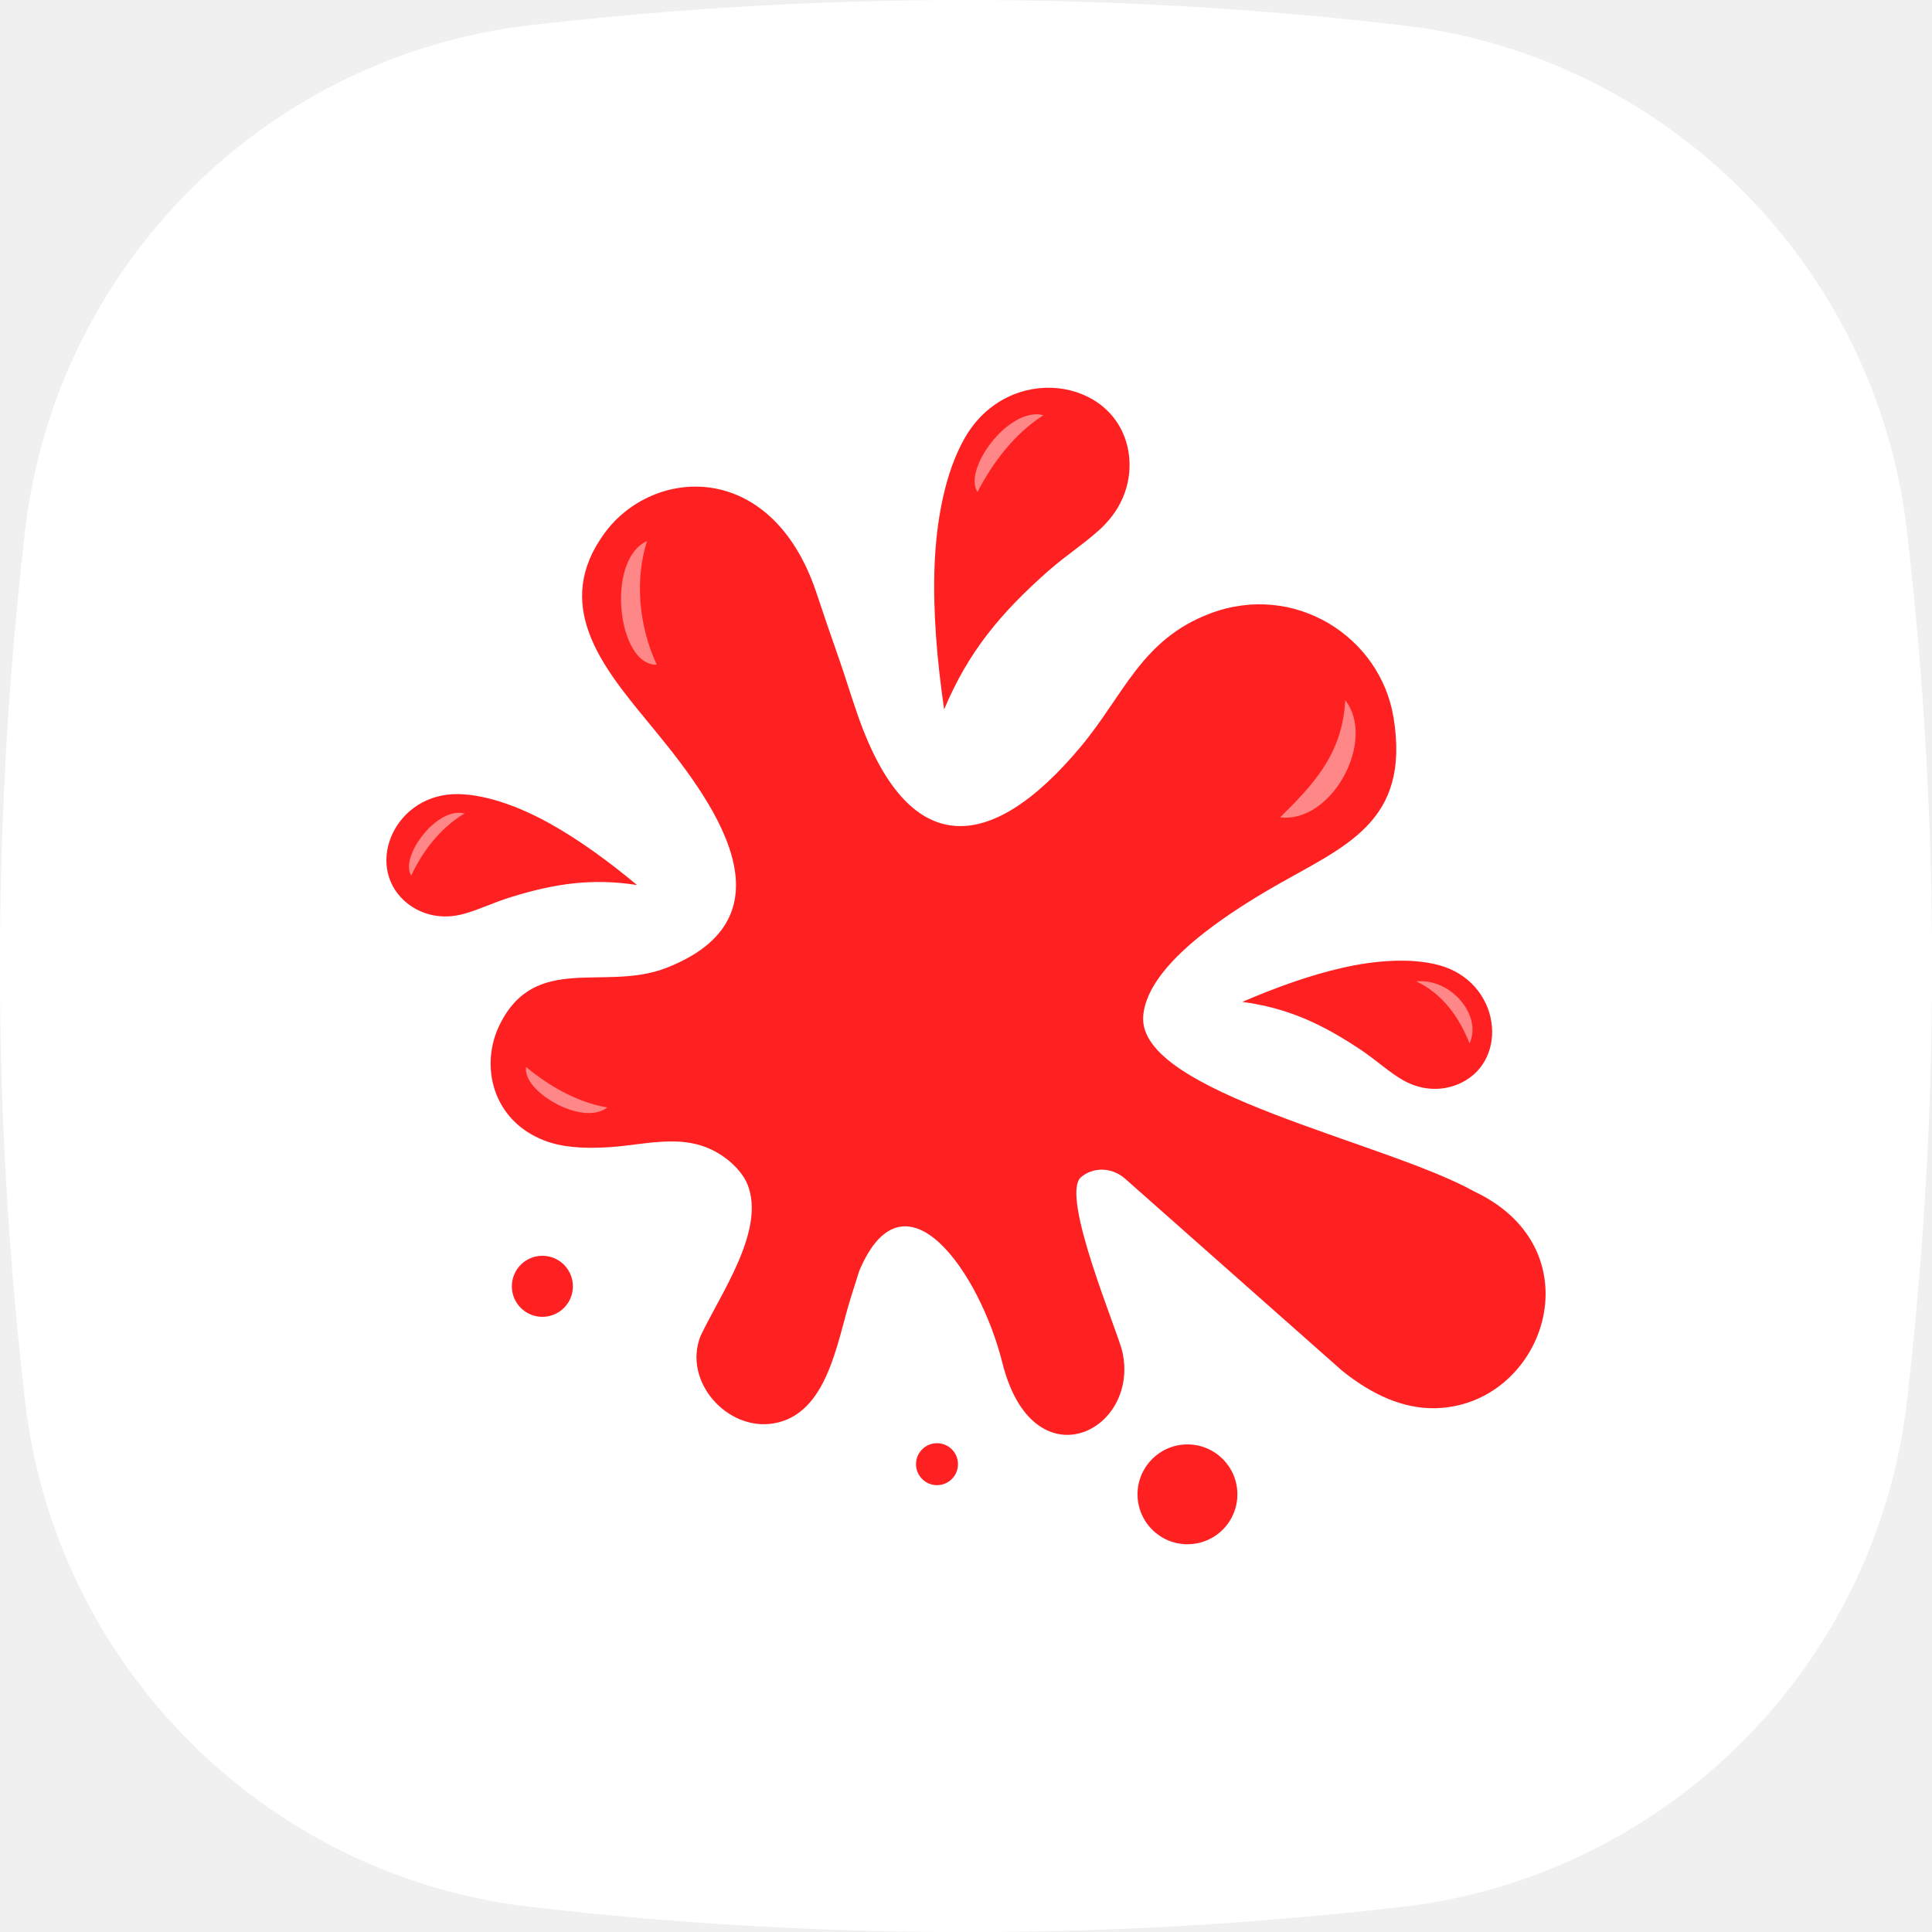
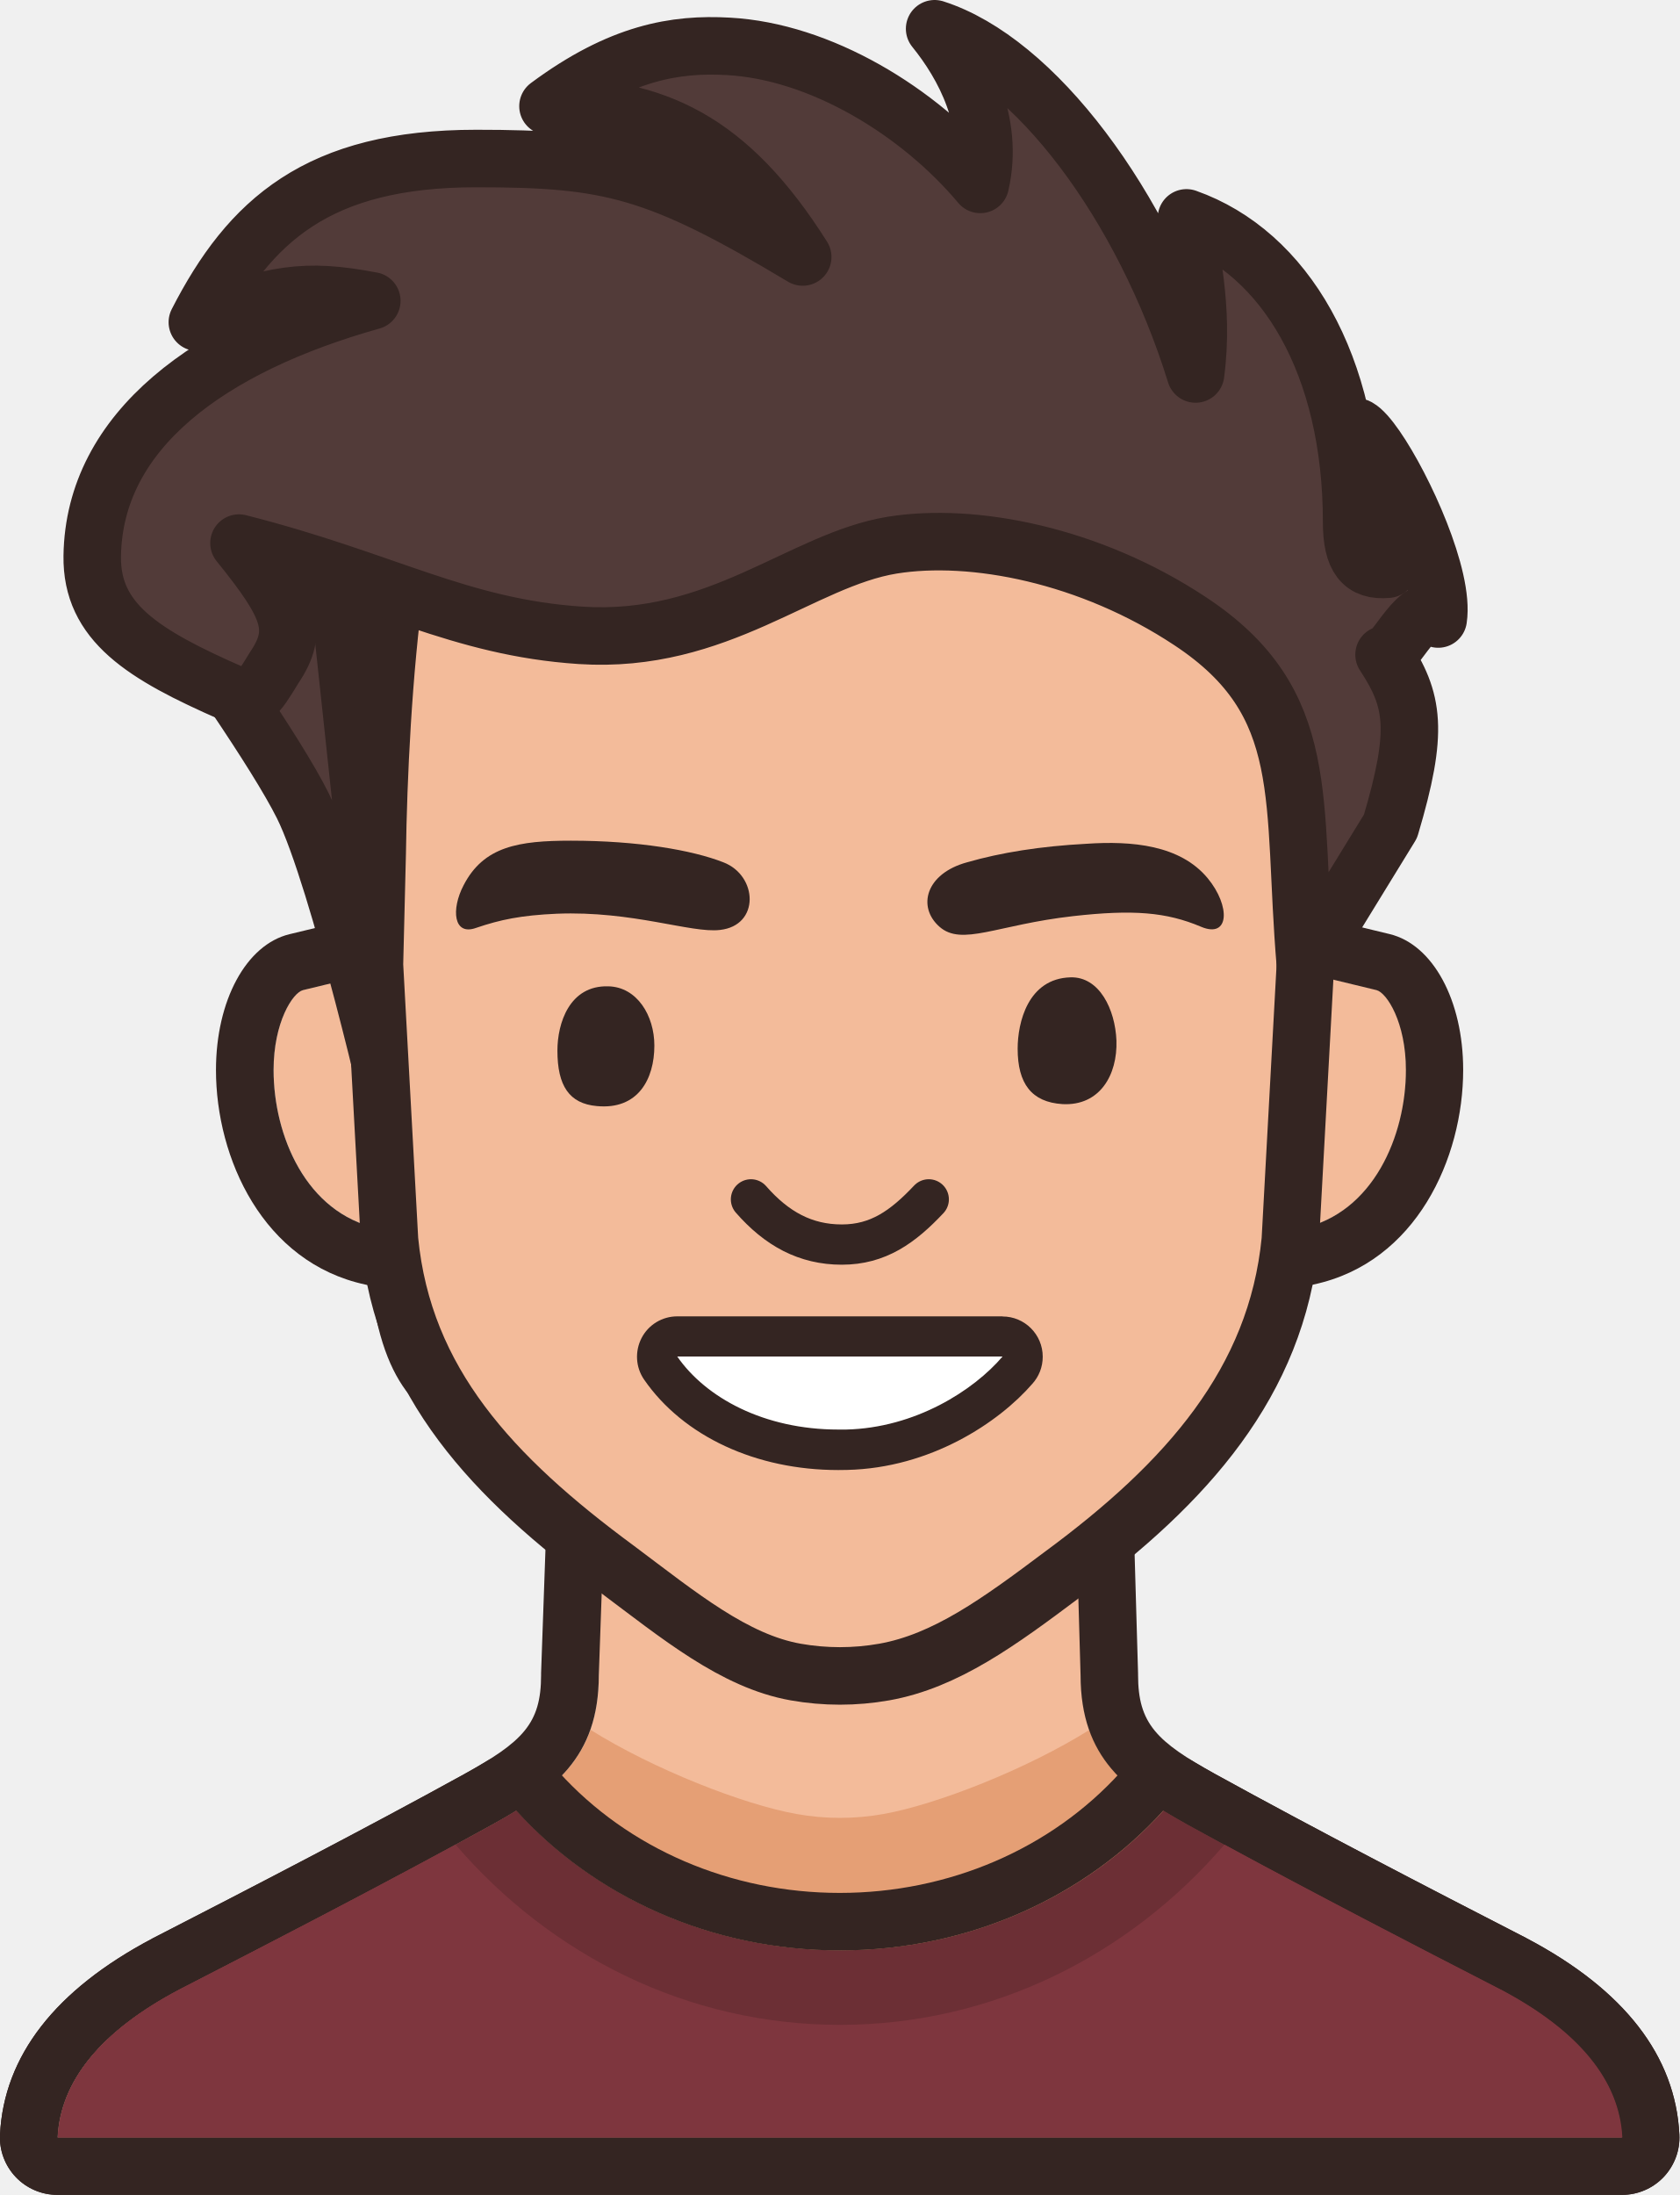
- <svg xmlns="http://www.w3.org/2000/svg" shape-rendering="geometricPrecision" text-rendering="geometricPrecision" image-rendering="optimizeQuality" fill-rule="evenodd" clip-rule="evenodd" viewBox="0 -0.594 512 512">
-   <path d="M371.384,504.754c-76.915,8.9,-153.829,8.9,-230.767,0c-70.194,-8.12,-125.844,-63.771,-133.964,-133.964c-8.9,-76.915,-8.9,-153.829,0,-230.767C14.773,69.829,70.423,14.179,140.617,6.082c76.915,-8.9,153.829,-8.9,230.767,0c70.194,8.12,125.844,63.771,133.964,133.964c8.9,76.915,8.9,153.829,0,230.767c-8.12,70.194,-63.771,125.844,-133.964,133.964Z" fill="#ffffff" class="svg-squircle-bg" />
-   <svg x="102.4" y="101.806" width="307.2" height="307.2" viewBox="0 -0.594 512 512" overflow="visible">
-     <path fill="rgba(255,33,33,1)" d="M96.442 64.111c21.371-29.062 73.19-32.504 93.143 25.418a1938.59 1938.59 0 0010.52 30.754c2.256 6.431 4.901 15.129 8.041 24.192 22.114 63.761 58.34 62.283 98.652 13.929 19.052-22.846 26.665-47.257 57.116-58.727 37.074-13.964 75.032 10.133 80.917 45.948 7.667 46.686-21.935 56.918-52.95 74.837-9.712 5.611-20.563 12.405-30.207 19.899-14.583 11.333-26.413 24.275-27.403 37.174-2.601 33.865 106.693 55.345 146.24 77.473 55.074 25.954 30.69 95.31-17.87 95.717-13.34.114-26.876-5.579-40.588-16.622l-95.601-84.595c-6.189-5.571-14.528-5.232-19.668-.806-9.37 8.079 16.311 68.16 18.293 77.134 7.792 35.295-39.561 58.689-53.004 4.865-9.959-39.859-43.217-88.087-63.23-40.615l-3.669 11.615c-6.154 19.489-10.2 51.638-34.11 55.723-20.47 3.495-40.141-18.434-32.374-38.452 8.722-18.605 28.897-46.724 20.826-67.056-1.768-4.456-5.839-8.755-9.628-11.592-16.194-12.117-33.607-6.053-51.448-4.889-12.022.783-21.387-.106-28.718-2.954-23.123-8.979-28.536-33.32-19.641-51.242 15.839-31.899 46.467-14.311 73.769-25.073 61.998-24.425 14.306-81.036-9.142-109.524C94.89 122.567 73.31 95.563 96.442 64.111zm281.605 207.143c15.282-6.569 30.142-11.863 44.304-15.071 13.482-3.054 29.637-4.643 42.541-1.159 27.07 7.312 31.357 41.596 9.737 52.021-7.195 3.471-16.419 3.873-25.334-1.047-5.95-3.287-12.106-9.061-19.264-13.81-16.915-11.223-31.836-18.222-51.984-20.934zM246.343 142.088c-3.263-22.458-4.99-43.908-4.217-63.706.735-18.843 4.345-40.697 13.495-56.47 19.193-33.093 65.887-26.636 71.992 5.537 2.031 10.708-.694 23.004-10.328 33.014-6.43 6.686-16.215 12.758-24.999 20.512-20.761 18.328-35.257 35.523-45.943 61.113zm-135.63 77.55c-12.799-10.629-25.551-19.91-38.227-26.997-12.066-6.745-27.113-12.844-40.475-13.153-28.032-.651-41.847 31.018-24.064 47.136 5.92 5.367 14.65 8.364 24.596 6.167 6.639-1.464 14.178-5.264 22.382-7.792 19.403-5.974 35.697-8.464 55.788-5.361zM353.814 466.71c12.18 0 22.052 9.872 22.052 22.051 0 12.178-9.872 22.052-22.052 22.052s-22.052-9.874-22.052-22.052c0-12.179 9.872-22.051 22.052-22.051zm-110.623-.534c5.118 0 9.271 4.149 9.271 9.269 0 5.118-4.153 9.27-9.271 9.27-5.12 0-9.269-4.152-9.269-9.27a9.268 9.268 0 019.269-9.269zM68.895 383.4c7.445 0 13.482 6.037 13.482 13.485 0 7.444-6.037 13.481-13.482 13.481-7.447 0-13.484-6.037-13.484-13.481 0-7.448 6.037-13.485 13.484-13.485z" />
-     <path fill="rgba(255,135,135,1)" fill-rule="nonzero" d="M261.072 46.043c-6.587-9.972 13.959-37.969 29.136-33.919-12.869 8.157-22.613 21.26-29.136 33.919zM61.719 299.999c-1.974 10.534 24.737 26.518 35.87 17.894-13.471-2.265-26.08-9.701-35.87-17.894zm-50.74-84.56c-5.321-8.057 11.274-30.673 23.535-27.403-10.837 6.406-18.694 16.994-23.535 27.403zM478.39 289.56c5.622-11.708-7.466-28.693-23.532-27.403 11.591 5.636 18.694 15.321 23.532 27.403zm-83.637-99.809c23.001 2.695 42.588-34.11 28.742-51.73-1.206 24.381-14.959 37.982-28.742 51.73zm-275.346-67.417c-17.389.483-22.616-46.444-4.301-54.61-5.497 17.373-3.556 37.64 4.301 54.61z" />
-   </svg>
+ <svg xmlns="http://www.w3.org/2000/svg" id="Layer_2" data-name="Layer 2" viewBox="0 0 146.05 190.81">
+   <defs>
+     <style>
+       .cls-1 {
+         fill: #342522;
+       }
+ 
+       .cls-2 {
+         fill: #6c2f35;
+       }
+ 
+       .cls-3 {
+         fill: #7e363e;
+       }
+ 
+       .cls-4 {
+         fill: #f3bb9a;
+       }
+ 
+       .cls-5 {
+         fill: #e59f75;
+       }
+ 
+       .cls-6 {
+         fill: #fff;
+       }
+ 
+       .cls-7 {
+         stroke-linecap: round;
+         stroke-width: 3.5px;
+       }
+ 
+       .cls-7, .cls-8 {
+         stroke-linejoin: round;
+       }
+ 
+       .cls-7, .cls-8, .cls-9 {
+         stroke: #342522;
+       }
+ 
+       .cls-7, .cls-9 {
+         fill: none;
+       }
+ 
+       .cls-8 {
+         fill: #523b39;
+       }
+ 
+       .cls-8, .cls-9 {
+         stroke-width: 5px;
+       }
+ 
+       .cls-10 {
+         fill: #8a685f;
+       }
+ 
+       .cls-9 {
+         stroke-miterlimit: 10;
+       }
+     </style>
+   </defs>
+   <g id="Layer_1-2" data-name="Layer 1">
+     <g>
+       <path class="cls-4" d="M130.47,172.94c-8.6-4.42-18.61-9.6-27.18-14.33-5.28-2.92-9.31-5.73-9.31-13.01v-10.15l2.3-1.7c7.84-5.79,11-11.4,12.5-22.22l.55-3.93,3.88-.83c6.22-1.33,9.05-8.06,9.05-13.76,0-4.16-1.67-6.73-2.56-6.95l-5.25-1.27-15.43-3.93h-51.98l-15.43,3.93-5.25,1.27c-.89.22-2.56,2.79-2.56,6.95,0,5.69,2.83,12.43,9.05,13.76l3.88.83.55,3.93c1.51,10.82,4.66,16.43,12.5,22.22l2.3,1.7v10.15c0,7.28-4.03,10.09-9.31,13.01-8.57,4.72-18.58,9.91-27.18,14.33-6.78,3.58-10.33,7.91-10.58,12.87h136.05c-.24-4.96-3.8-9.29-10.58-12.87Z" />
+       <path class="cls-4" d="M130.47,172.94c-8.6-4.42-18.61-9.6-27.18-14.33-5.28-2.92-9.31-5.73-9.31-13.01v-10.15l2.3-1.7c7.84-5.79,11-11.4,12.5-22.22l.55-3.93,3.88-.83c6.22-1.33,9.05-8.06,9.05-13.76,0-4.16-1.67-6.73-2.56-6.95l-5.25-1.27-15.43-3.93h-51.98l-15.43,3.93-5.25,1.27c-.89.22-2.56,2.79-2.56,6.95,0,5.69,2.83,12.43,9.05,13.76l3.88.83.55,3.93c5.47,10.8,4.66,16.43,12.5,22.22l2.3,1.7v10.15c0,7.28-4.03,10.09-9.31,13.01-8.57,4.72-18.58,9.91-27.18,14.33-6.78,3.58-10.33,7.91-10.58,12.87h136.05c-.24-4.96-3.8-9.29-10.58-12.87Z" />
+       <path class="cls-5" d="M130.48,172.94c-8.6-4.42-18.61-9.6-27.18-14.33-3.93-2.17-7.17-4.29-8.57-8.23-5.48,3.43-13.3,6.49-17.9,7.31-2.51.45-5.06.45-7.57,0-4.6-.82-12.42-3.88-17.9-7.31-1.4,3.94-4.64,6.06-8.57,8.23-8.57,4.72-18.58,9.91-27.18,14.33-6.78,3.58-10.33,7.91-10.58,12.87h136.05c-.24-4.96-3.8-9.29-10.58-12.87Z" />
+       <path class="cls-1" d="M99.01,80.87l15.43,3.93,5.25,1.27c.89.22,2.56,2.79,2.56,6.95,0,5.69-2.83,12.43-9.05,13.76l-3.88.83-2.91,3.73c-1.51,10.82-3.86,9.65-11.7,15.44l-1.19,3.44.44,15.39c0,7.28,4.03,10.09,9.31,13.01,8.57,4.72,18.58,9.91,27.18,14.33,6.78,3.58,10.33,7.91,10.58,12.87H5c.24-4.96,3.8-9.29,10.58-12.87,8.6-4.42,18.61-9.6,27.18-14.33,5.28-2.92,9.31-5.73,9.31-13.01l.61-17.3-1.92-4.03c-7.84-5.79-11.99-1.92-13.49-12.74l-.55-3.93-3.88-.83c-6.22-1.33-9.05-8.06-9.05-13.76,0-4.16,1.67-6.73,2.56-6.95l5.25-1.27,15.43-3.93h51.98M99.01,75.87h-51.98c-.42,0-.83.05-1.24.15l-15.4,3.93-5.22,1.26c-3.76.91-6.39,5.76-6.39,11.81,0,7.64,4.07,16.73,13,18.65l.46.1.06.46c1.29,9.3,5.06,11.4,9.85,13.19,1.45.54,2.93,1.1,4.65,2.21l.82,1.73-.57,16.08c0,.06,0,.12,0,.18,0,4.23-1.6,5.79-6.73,8.63-8.53,4.7-18.46,9.84-27.05,14.25-.02,0-.04.02-.05.03C4.8,172.98.34,178.72,0,185.56c-.07,1.37.43,2.7,1.37,3.69.94.99,2.25,1.55,3.62,1.55h136.05c1.37,0,2.68-.56,3.62-1.55.94-.99,1.44-2.33,1.37-3.69-.34-6.84-4.79-12.58-13.23-17.04-.02,0-.04-.02-.05-.03-8.59-4.41-18.52-9.56-27.06-14.26-5.13-2.84-6.73-4.4-6.73-8.63,0-.05,0-.1,0-.14l-.42-14.48.37-1.08c1.04-.73,1.98-1.33,2.84-1.88,5.49-3.54,8-5.96,9.4-14.65l.98-1.26,2.1-.45c8.93-1.91,13-11.01,13-18.65,0-6.05-2.63-10.9-6.39-11.81l-5.21-1.26-15.4-3.93c-.4-.1-.82-.15-1.24-.15h0Z" />
+       <path class="cls-2" d="M130.48,172.94c-8.6-4.42-18.61-9.6-27.18-14.33-.73-.41-1.44-.81-2.12-1.23-6.72,7.43-16.83,12.16-28.14,12.16s-21.42-4.73-28.14-12.16c-.68.41-1.39.82-2.12,1.23-8.57,4.72-18.58,9.91-27.18,14.33-6.78,3.58-10.33,7.91-10.58,12.87h136.05c-.24-4.96-3.8-9.29-10.58-12.87Z" />
+       <path class="cls-1" d="M101.16,157.39c.68.41,1.39.82,2.12,1.23,8.57,4.72,18.58,9.91,27.18,14.33,6.78,3.58,10.33,7.91,10.58,12.87H5c.24-4.96,3.8-9.29,10.58-12.87,8.6-4.42,18.61-9.6,27.18-14.33.73-.41,1.44-.81,2.12-1.23,6.72,7.43,16.83,12.16,28.14,12.16s21.42-4.73,28.14-12.16M101.16,152.39c-1.38,0-2.73.57-3.71,1.65-6.04,6.68-14.95,10.51-24.43,10.51s-18.39-3.83-24.43-10.51c-.98-1.08-2.34-1.65-3.71-1.65-.89,0-1.79.24-2.6.73-.56.34-1.2.71-1.94,1.12-8.53,4.7-18.46,9.84-27.05,14.25-.02,0-.04.02-.05.03C4.8,172.98.34,178.72,0,185.56c-.07,1.37.43,2.7,1.37,3.69.94.99,2.25,1.55,3.62,1.55h136.05c1.37,0,2.68-.56,3.62-1.55.94-.99,1.44-2.33,1.37-3.69-.34-6.84-4.79-12.58-13.23-17.04-.02,0-.04-.02-.05-.03-8.59-4.41-18.52-9.55-27.06-14.26-.73-.41-1.37-.77-1.93-1.11-.81-.49-1.71-.73-2.6-.73h0Z" />
+       <path class="cls-8" d="M15.27,47.25l14.3,5.38,4.88,45.53s-4.98-21.83-8.13-28.14c-2.3-4.61-8.99-14.14-13.19-19.99-1.06-1.47.44-3.41,2.13-2.78Z" />
+       <path class="cls-3" d="M130.48,172.94c-7.56-3.88-16.21-8.36-24.01-12.59-8.28,9.63-20.19,15.67-33.43,15.67s-25.15-6.04-33.43-15.67c-7.8,4.23-16.45,8.71-24.01,12.59-6.78,3.58-10.33,7.91-10.58,12.87h136.05c-.24-4.96-3.8-9.29-10.58-12.87Z" />
+       <path class="cls-10" d="M98.22,121.74c-1.72-1.16.52-6.74-1.99-11.2-1.04-1.85-5.04-3.82-23.2-3.82s-22.67,1.96-23.71,3.81c-2.51,4.46-.13,10.06-1.85,11.21-2.22,1.5-6.46-7.11-13.01-13.96,1.2,12.08,4.02,20.18,14.63,28,5.36,4.01,14.87,7.9,20.15,8.84,2.51.45,5.06.45,7.57,0,5.28-.94,14.79-4.82,20.15-8.84,10.61-7.82,13.43-15.91,14.63-28-6.55,6.85-11.15,15.45-13.37,13.96ZM92.08,123.65c-1.08,4.12-3.95,7.24-7.89,8.82-1.04.42-2.48,1.18-3.55.68-1.66-.77-2.32-3.91-4.36-4.05-2.16-.15-4.12-.15-6.2-.04-.77.04-1.57.52-2.02,1.07l-1.94,2.37c-.44.54-1.15.96-1.9.8-5.09-1.07-8.95-4.73-10.27-9.76-.86-3.25-.98-6.62-.52-9.94.13-.93.74-1.69,1.63-1.87.97-.19,1.91-.39,2.96-.39h30.08c1.83,0,4.31.33,4.58,2.46.42,3.29.25,6.62-.6,9.85Z" />
+       <path class="cls-4" d="M113.26,74.14c-.17-12.9-2.55-33.02-7.27-36.75-4.39-3.48-9.63-7.25-17.09-7.25s-12.16,4.49-15.87,6.67c-3.63,2.14-8.95,3.71-16.44,3.71s-12.87-2.44-16.52-3.14c-5.58,2.24-7.09,23.85-7.27,36.75l-.24,9.73,1.31,23.95c1.21,12.35,8.94,20.6,19.76,28.57,5.44,4.07,10.21,8.02,15.56,8.97,2.55.45,5.14.45,7.69,0,5.36-.95,10.04-4.38,15.48-8.46,10.82-7.97,18.63-16.73,19.84-29.08l1.31-23.95-.24-9.73Z" />
+       <path class="cls-9" d="M113.26,74.14c-.17-12.9-2.55-35.5-7.27-39.24-4.39-3.48-9.63-7.25-17.09-7.25s-12.16,4.49-15.87,6.67c-3.63,2.14-8.95,3.71-16.44,3.71s-12.87-2.44-16.52-3.14c-5.58,2.24-7.09,26.34-7.27,39.24l-.24,9.73,1.31,23.95c1.21,12.35,8.94,20.6,19.76,28.57,5.44,4.07,10.21,8.02,15.56,8.97,2.55.45,5.14.45,7.69,0,5.36-.95,10.04-4.38,15.48-8.46,10.82-7.97,18.63-16.73,19.84-29.08l1.31-23.95-.24-9.73Z" />
+       <g>
+         <path class="cls-6" d="M72.9,126.03c-6.5,0-12.41-2.72-15.45-7.1-.37-.54-.41-1.23-.11-1.81.3-.58.9-.94,1.55-.94h28.28c.68,0,1.3.4,1.59,1.02.29.62.19,1.35-.26,1.87-2.65,3.11-8.15,6.8-14.89,6.95-.23,0-.47,0-.71,0Z" />
+         <path class="cls-1" d="M87.17,117.93h0M87.17,117.93c-2.5,2.93-7.58,6.2-13.6,6.34-.23,0-.45,0-.67,0-6.47,0-11.53-2.77-14.01-6.35h28.28M87.18,114.43h-28.29c-1.3,0-2.5.72-3.1,1.88s-.52,2.55.22,3.62c3.4,4.92,9.72,7.86,16.88,7.86.26,0,.52,0,.78-.01,7.25-.17,13.18-4.12,16.1-7.49.56-.62.9-1.44.9-2.35,0-1.93-1.56-3.5-3.5-3.5h0ZM87.17,121.43h0,0Z" />
+       </g>
+       <path class="cls-7" d="M65.3,104.26c2.24,2.56,4.74,3.93,7.9,3.93s5.31-1.54,7.56-3.93" />
+       <path class="cls-8" d="M32.31,26.15c-5.87-1.13-8.48-.57-15.15,1.86,4.53-8.84,10.48-14.23,24.25-14.23,11.56,0,15.7.95,28.39,8.56-6.47-10.23-12.86-13.11-22.15-13.11,6.31-4.68,11.09-5.46,15.68-5.2,7.97.43,16.54,5.6,21.91,12,1.27-5.46-1.44-10.41-3.97-13.53,8.65,2.76,18.1,15.21,22.69,30.01.8-5.98-.63-10.77-.79-13.57,8.57,3.03,14.36,12.78,14.36,26.43,0,3.16.95,4.32,3.14,4.11-9.72-26.84,5.5-2.88,4.39,4.33-1.54-2.14-3.76,3.31-4.71,3.1,2.6,3.96,3.04,6.59.56,14.92l-7.4,12.05c-1.23-14.29.77-22.76-10.02-29.88-8.73-5.78-18.89-7.74-25.91-6.61-7.89,1.29-15.11,8.62-27.1,7.84-10.55-.7-16.93-4.78-29.7-8.02,4.45,5.5,5.28,7.54,3.07,10.82-1.66,2.71-1.86,3.05-3.66,2.26-7.8-3.41-12.25-6.21-12.17-11.95.16-10.94,10.2-18.23,24.31-22.19Z" />
+       <path class="cls-1" d="M52.9,85.74c-3.4-.1-4.43,3.23-4.43,5.59,0,3.06,1.03,4.61,3.43,4.82,3.57.34,5-2.33,5-5.26,0-2.6-1.5-5.09-4-5.15Z" />
+       <path class="cls-1" d="M93.09,84.96c-3.71.1-4.6,3.94-4.6,6.2,0,3.03,1.2,4.65,3.9,4.82,3.24.17,4.79-2.53,4.69-5.53-.11-2.7-1.48-5.56-3.99-5.49Z" />
+       <path class="cls-1" d="M41.4,80.66c-1.98.72-2.18-1.62-1.09-3.7,1.75-3.4,4.81-3.88,9.34-3.88,5.81,0,10.55.82,13.25,1.88,3,1.15,3.2,5.5-.3,5.88-2.5.3-7.58-1.68-14.2-1.41-3.1.14-4.88.51-7,1.23Z" />
+       <path class="cls-1" d="M84.09,74.96c-3.6.98-4.35,3.88-2.4,5.6s4.99-.17,11.61-.92c5.23-.59,8.13-.35,11.13.92,2.5,1.06,2.57-1.81.59-4.21-2.4-2.9-6.59-3.27-10.56-3-3.96.21-7.43.76-10.37,1.61Z" />
+     </g>
+   </g>
</svg>
